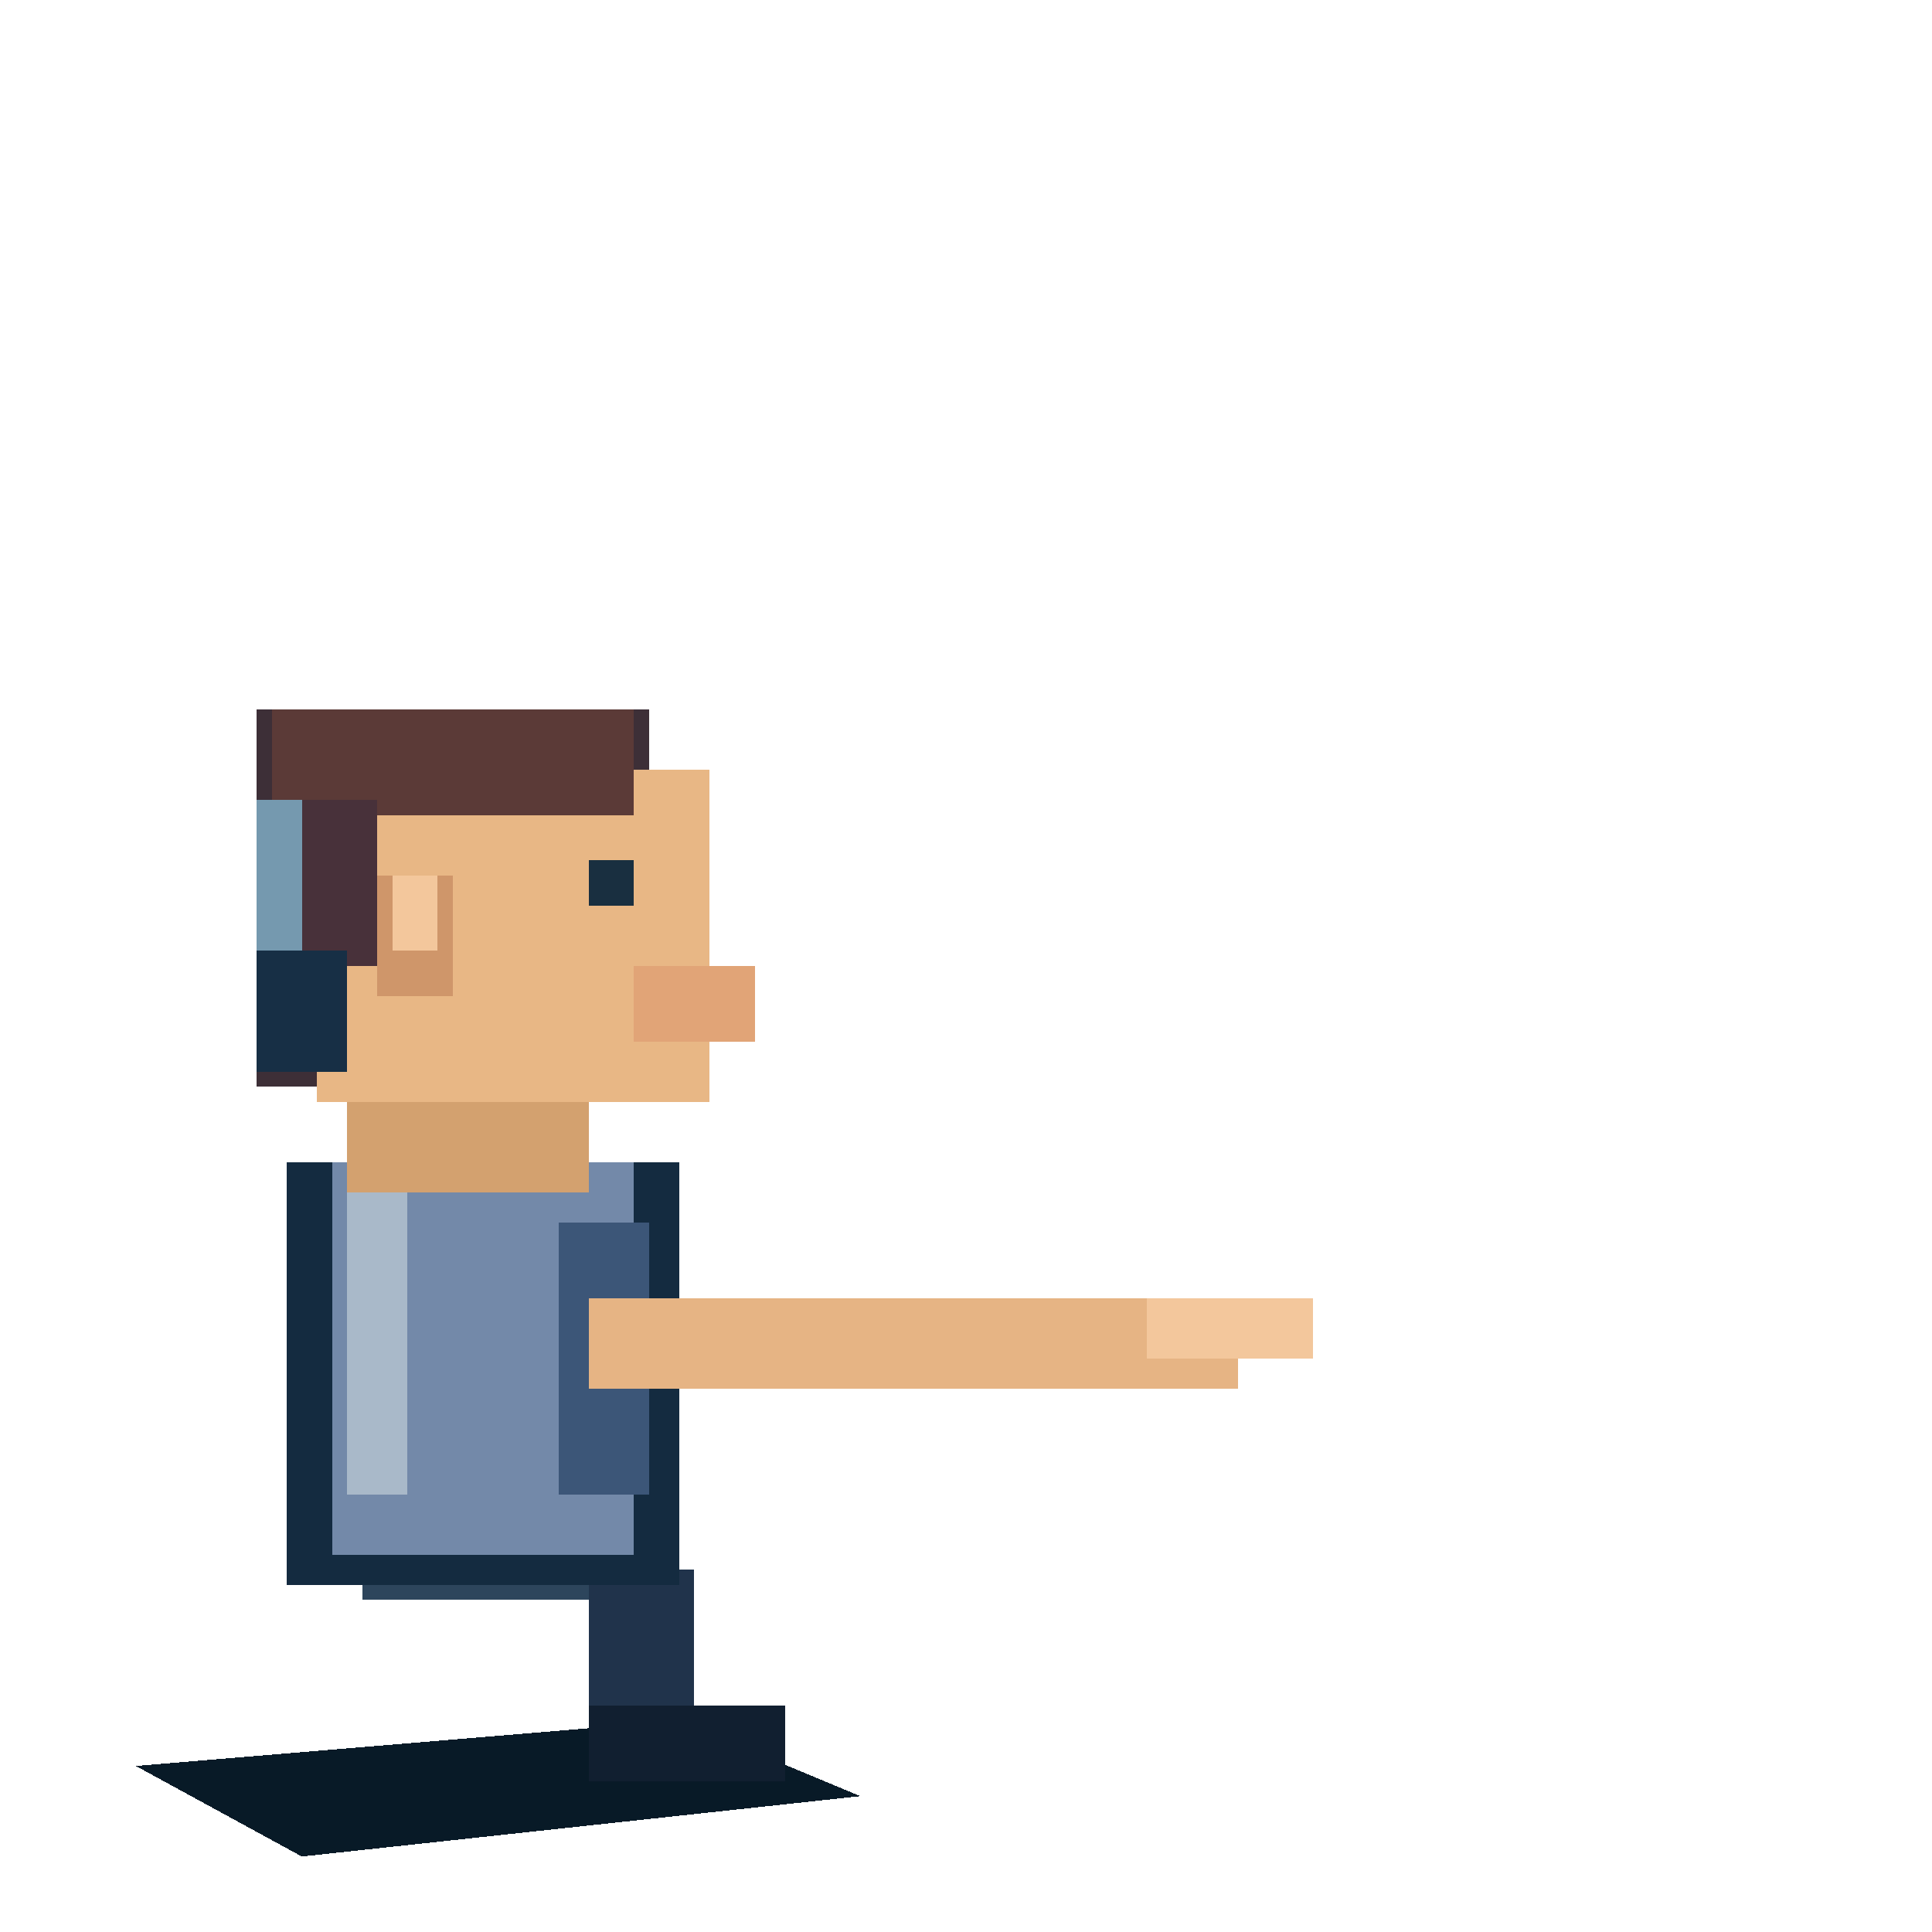
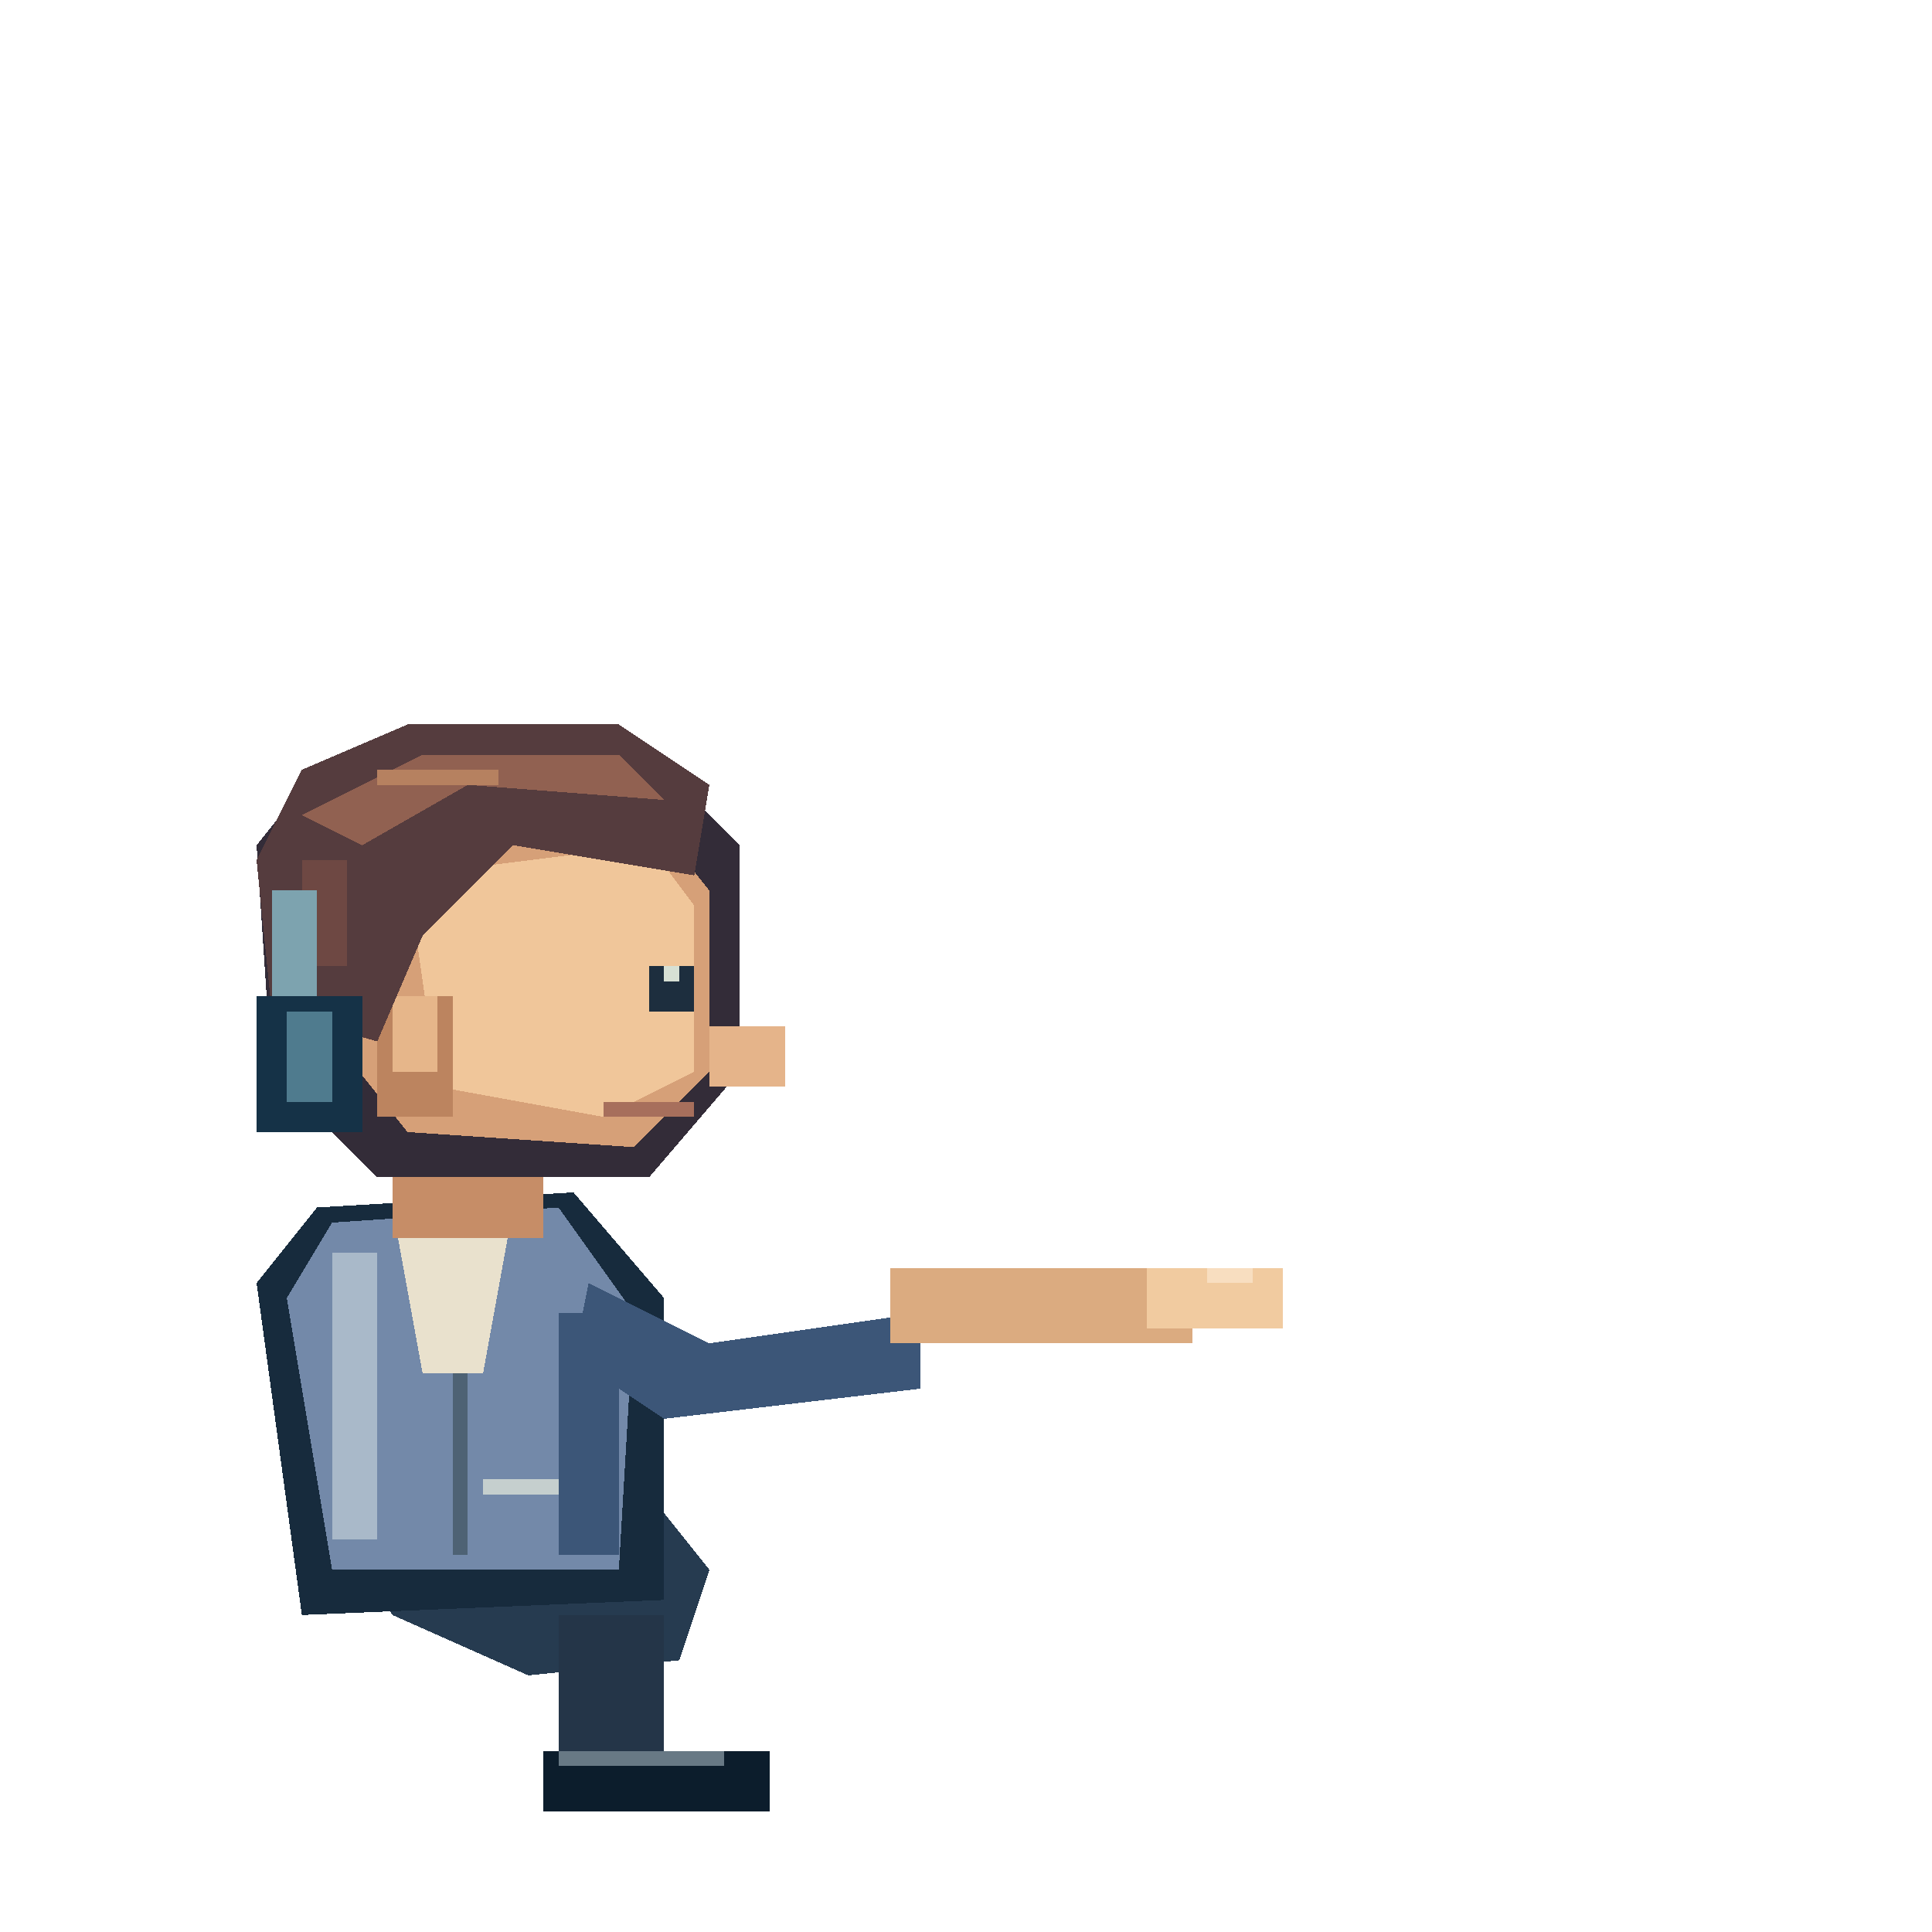
<svg xmlns="http://www.w3.org/2000/svg" width="128" height="128" viewBox="0 0 128 128" shape-rendering="crispEdges">
-   <polygon points="9,117 45,114 57,119 20,123" fill="#081a27" />
-   <rect x="24" y="99" width="21" height="7" fill="#2d455c" />
-   <rect x="39" y="104" width="7" height="10" fill="#20334b" />
-   <rect x="39" y="113" width="13" height="5" fill="#111f30" />
-   <rect x="19" y="77" width="26" height="28" fill="#142b40" />
-   <rect x="22" y="77" width="20" height="26" fill="#7389a9" />
-   <rect x="23" y="79" width="4" height="20" fill="#a9b9c9" />
-   <rect x="37" y="81" width="6" height="18" fill="#3c5678" />
-   <rect x="23" y="69" width="16" height="10" fill="#d3a16f" />
-   <rect x="17" y="47" width="26" height="25" fill="#3d2f37" />
-   <rect x="21" y="51" width="26" height="22" fill="#e8b785" />
-   <rect x="18" y="47" width="24" height="7" fill="#5b3a37" />
-   <rect x="18" y="53" width="7" height="11" fill="#48313a" />
-   <rect x="39" y="57" width="3" height="3" fill="#192f40" />
-   <rect x="42" y="64" width="8" height="5" fill="#e1a477" />
-   <rect x="25" y="58" width="5" height="8" fill="#cf966a" />
-   <rect x="26" y="58" width="3" height="5" fill="#f3c79c" />
-   <rect x="17" y="53" width="3" height="16" fill="#7599af" />
-   <rect x="17" y="63" width="6" height="8" fill="#172f45" />
-   <rect x="39" y="86" width="43" height="6" fill="#e6b484" />
-   <rect x="76" y="86" width="11" height="4" fill="#f3c79c" />
+   <polygon points="22,100 43,99 47,104 45,110 35,111 26,107" fill="#263b50" />
+   <rect x="37" y="107" width="7" height="10" fill="#243548" />
+   <rect x="36" y="116" width="15" height="4" fill="#0c1d2c" />
+   <rect x="37" y="116" width="11" height="1" fill="#687985" />
+   <polygon points="21,80 38,79 44,86 44,106 20,107 17,85" fill="#172b3d" />
+   <polygon points="22,81 37,80 42,87 41,104 22,104 19,86" fill="#7389a9" />
+   <rect x="22" y="83" width="3" height="19" fill="#a9b9c9" />
+   <rect x="37" y="87" width="4" height="16" fill="#3c5678" />
+   <polygon points="26,80 34,80 32,91 28,91" fill="#e9e1cd" />
+   <rect x="30" y="91" width="1" height="12" fill="#4e6274" />
+   <rect x="32" y="98" width="5" height="1" fill="#c5cfce" />
+   <rect x="26" y="74" width="10" height="8" fill="#c68d67" />
+   <polygon points="17,56 21,51 43,50 49,56 49,71 43,78 25,78 18,71" fill="#332c38" />
+   <polygon points="23,56 43,54 47,59 47,71 42,76 27,75 23,70" fill="#d6a078" />
+   <polygon points="27,58 43,56 46,60 46,71 40,74 29,72" fill="#f0c69a" />
+   <rect x="43" y="64" width="3" height="3" fill="#1d2e3e" />
+   <rect x="44" y="64" width="1" height="1" fill="#d7e0d4" />
+   <rect x="47" y="68" width="5" height="4" fill="#e5b48a" />
+   <rect x="40" y="73" width="6" height="1" fill="#a76f5c" />
+   <rect x="25" y="66" width="5" height="8" fill="#bc845f" />
+   <rect x="26" y="66" width="3" height="5" fill="#e6b68a" />
+   <polygon points="17,57 20,51 27,48 41,48 47,52 46,58 34,56 28,62 25,69 18,67" fill="#553c3e" />
+   <polygon points="20,54 28,50 41,50 44,53 31,52 24,56" fill="#916151" />
+   <rect x="20" y="57" width="3" height="7" fill="#6e4843" />
+   <rect x="25" y="51" width="8" height="1" fill="#b68160" />
+   <rect x="18" y="59" width="3" height="12" fill="#7da3af" />
+   <rect x="17" y="66" width="7" height="9" fill="#153247" />
+   <rect x="19" y="67" width="3" height="6" fill="#4f7b8e" />
+   <polygon points="39,85 47,89 61,87 61,92 44,94 38,90" fill="#3c5678" />
+   <rect x="59" y="84" width="20" height="5" fill="#dbab80" />
+   <rect x="76" y="84" width="9" height="4" fill="#f1cba0" />
+   <rect x="80" y="84" width="3" height="1" fill="#f8dec0" />
</svg>
